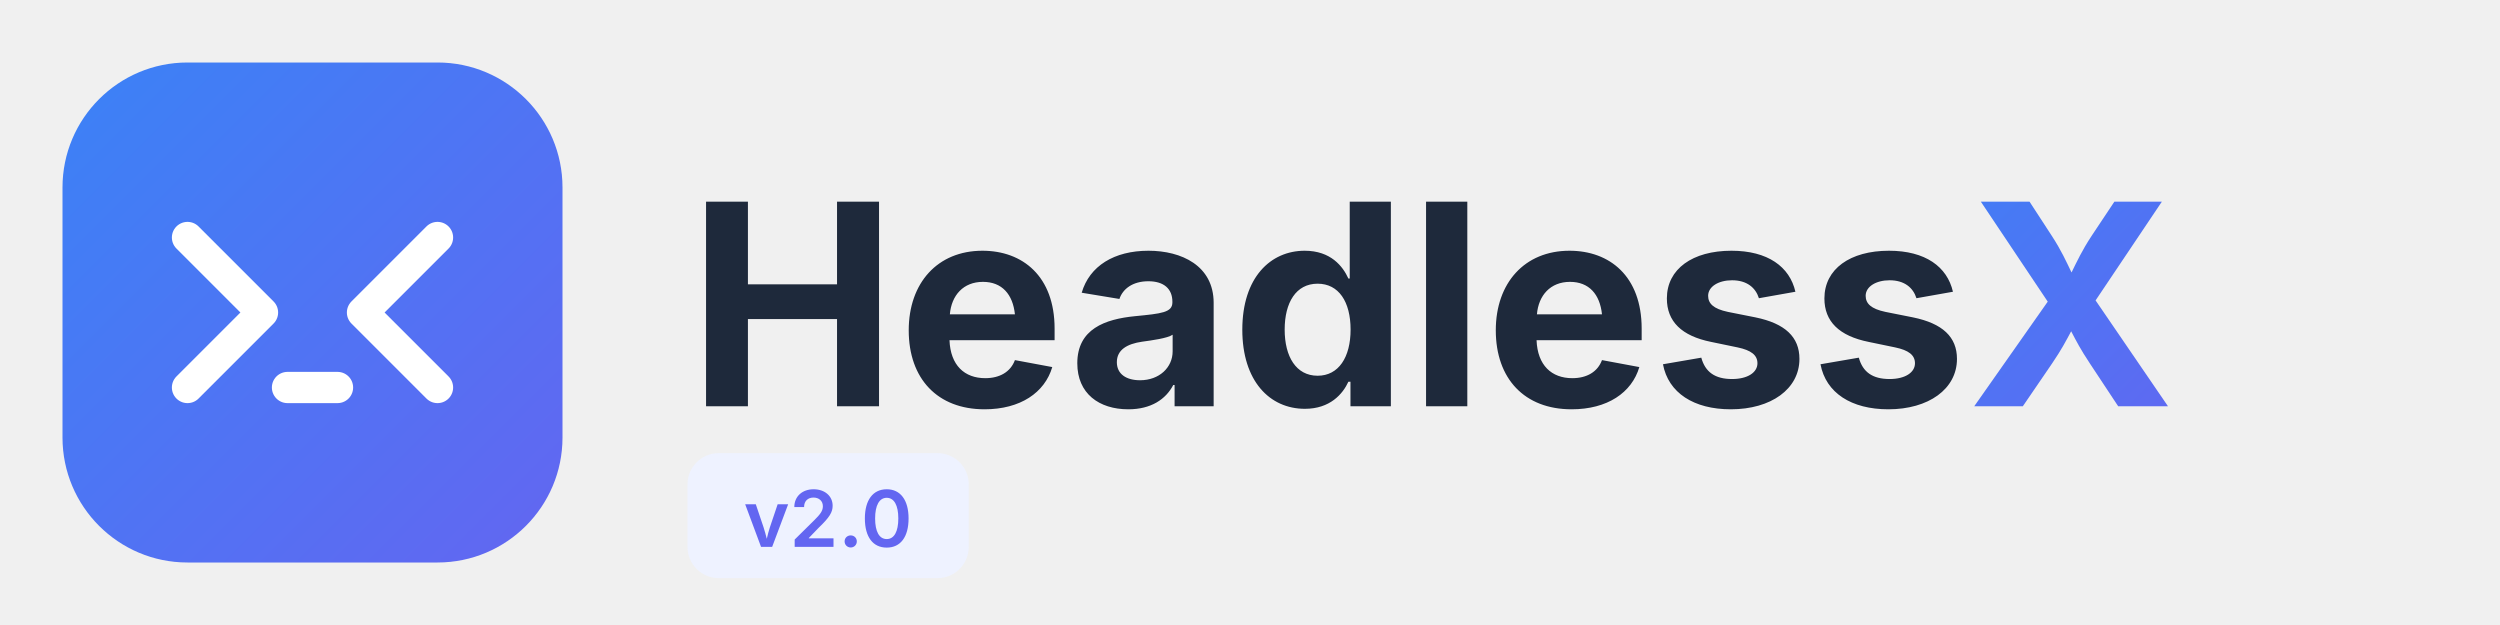
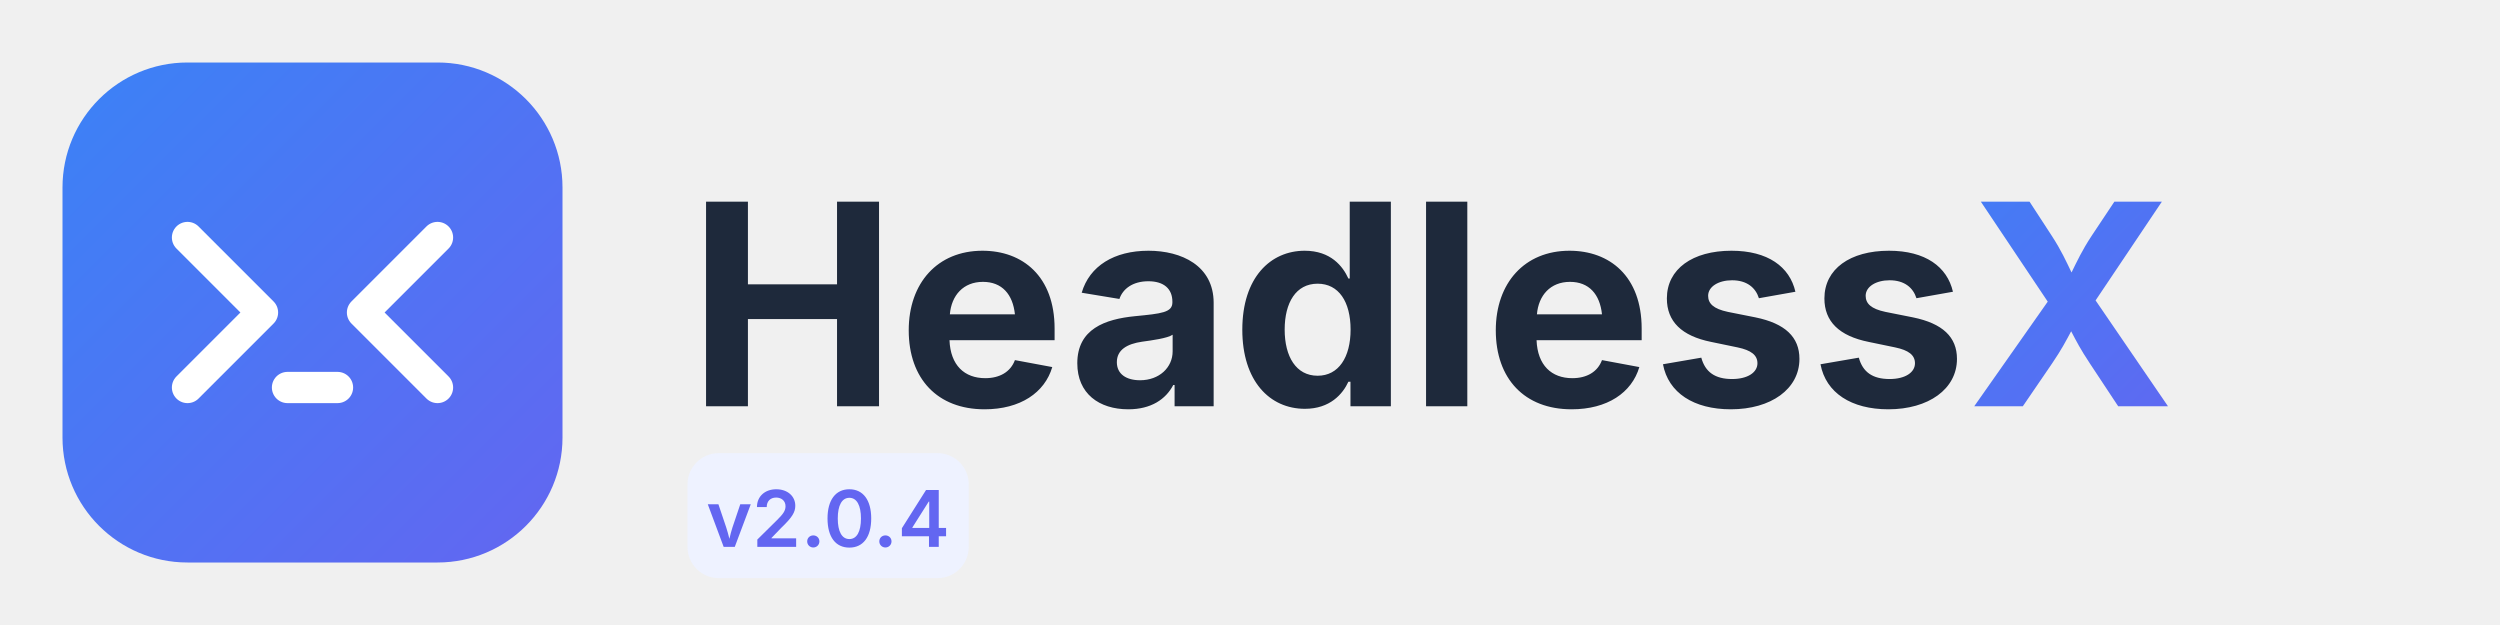
<svg xmlns="http://www.w3.org/2000/svg" width="320" height="80" viewBox="0 0 320 80" fill="none">
  <rect x="8" y="8" width="64" height="64" rx="16" fill="url(#logoGradient)" />
  <path d="M24 30.4L33.6 40L24 49.6" stroke="white" stroke-width="4" stroke-linecap="round" stroke-linejoin="round" />
  <path d="M36.8 49.6H43.2" stroke="white" stroke-width="4" stroke-linecap="round" />
  <path d="M56 30.4L46.4 40L56 49.6" stroke="white" stroke-width="4" stroke-linecap="round" stroke-linejoin="round" />
  <text x="88" y="52" font-family="Inter, -apple-system, BlinkMacSystemFont, Segoe UI, Roboto, sans-serif" font-size="36" font-weight="700" fill="#1E293B">
    Headless<tspan fill="url(#textGradient)">X</tspan>
  </text>
  <rect x="88" y="58" width="36" height="16" rx="4" fill="#EEF2FF" />
-   <text x="106" y="70" font-family="Inter, -apple-system, BlinkMacSystemFont, Segoe UI, Roboto, sans-serif" font-size="10" font-weight="600" fill="#6366F1" text-anchor="middle">v2.0</text>
+   <text x="106" y="70" font-family="Inter, -apple-system, BlinkMacSystemFont, Segoe UI, Roboto, sans-serif" font-size="10" font-weight="600" fill="#6366F1" text-anchor="middle">v2.0.4</text>
  <defs>
    <linearGradient id="logoGradient" x1="8" y1="8" x2="72" y2="72" gradientUnits="userSpaceOnUse">
      <stop stop-color="#3B82F6" />
      <stop offset="1" stop-color="#6366F1" />
    </linearGradient>
    <linearGradient id="textGradient" x1="240" y1="20" x2="280" y2="60" gradientUnits="userSpaceOnUse">
      <stop stop-color="#3B82F6" />
      <stop offset="1" stop-color="#6366F1" />
    </linearGradient>
  </defs>
</svg>
